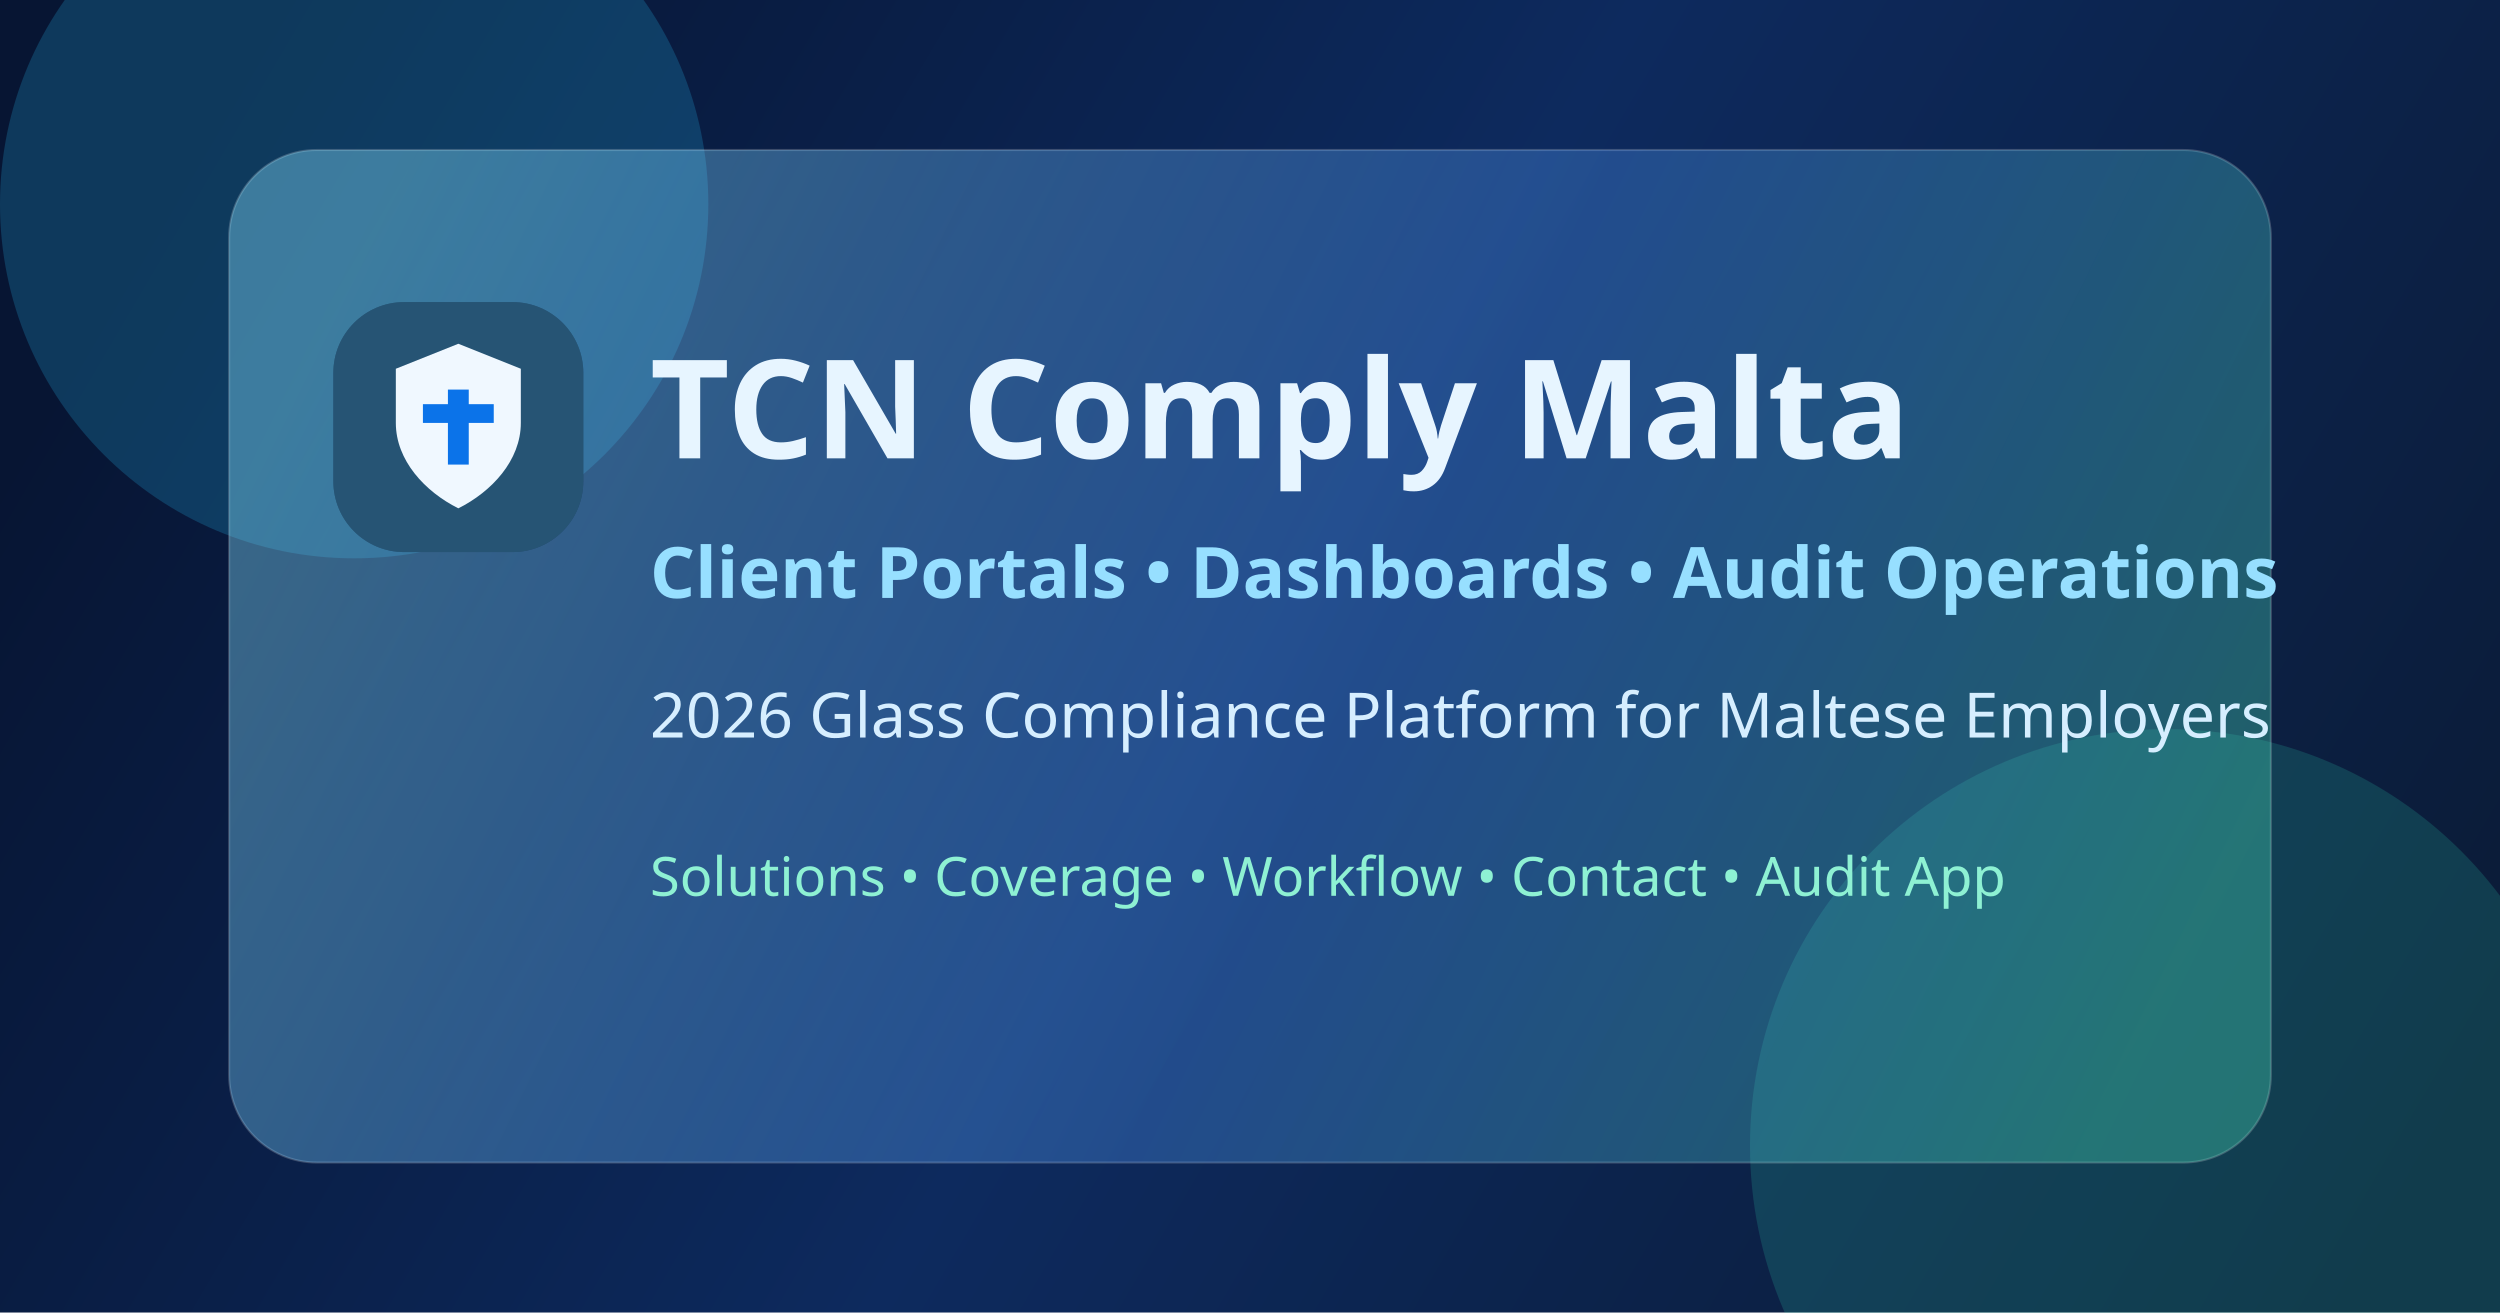
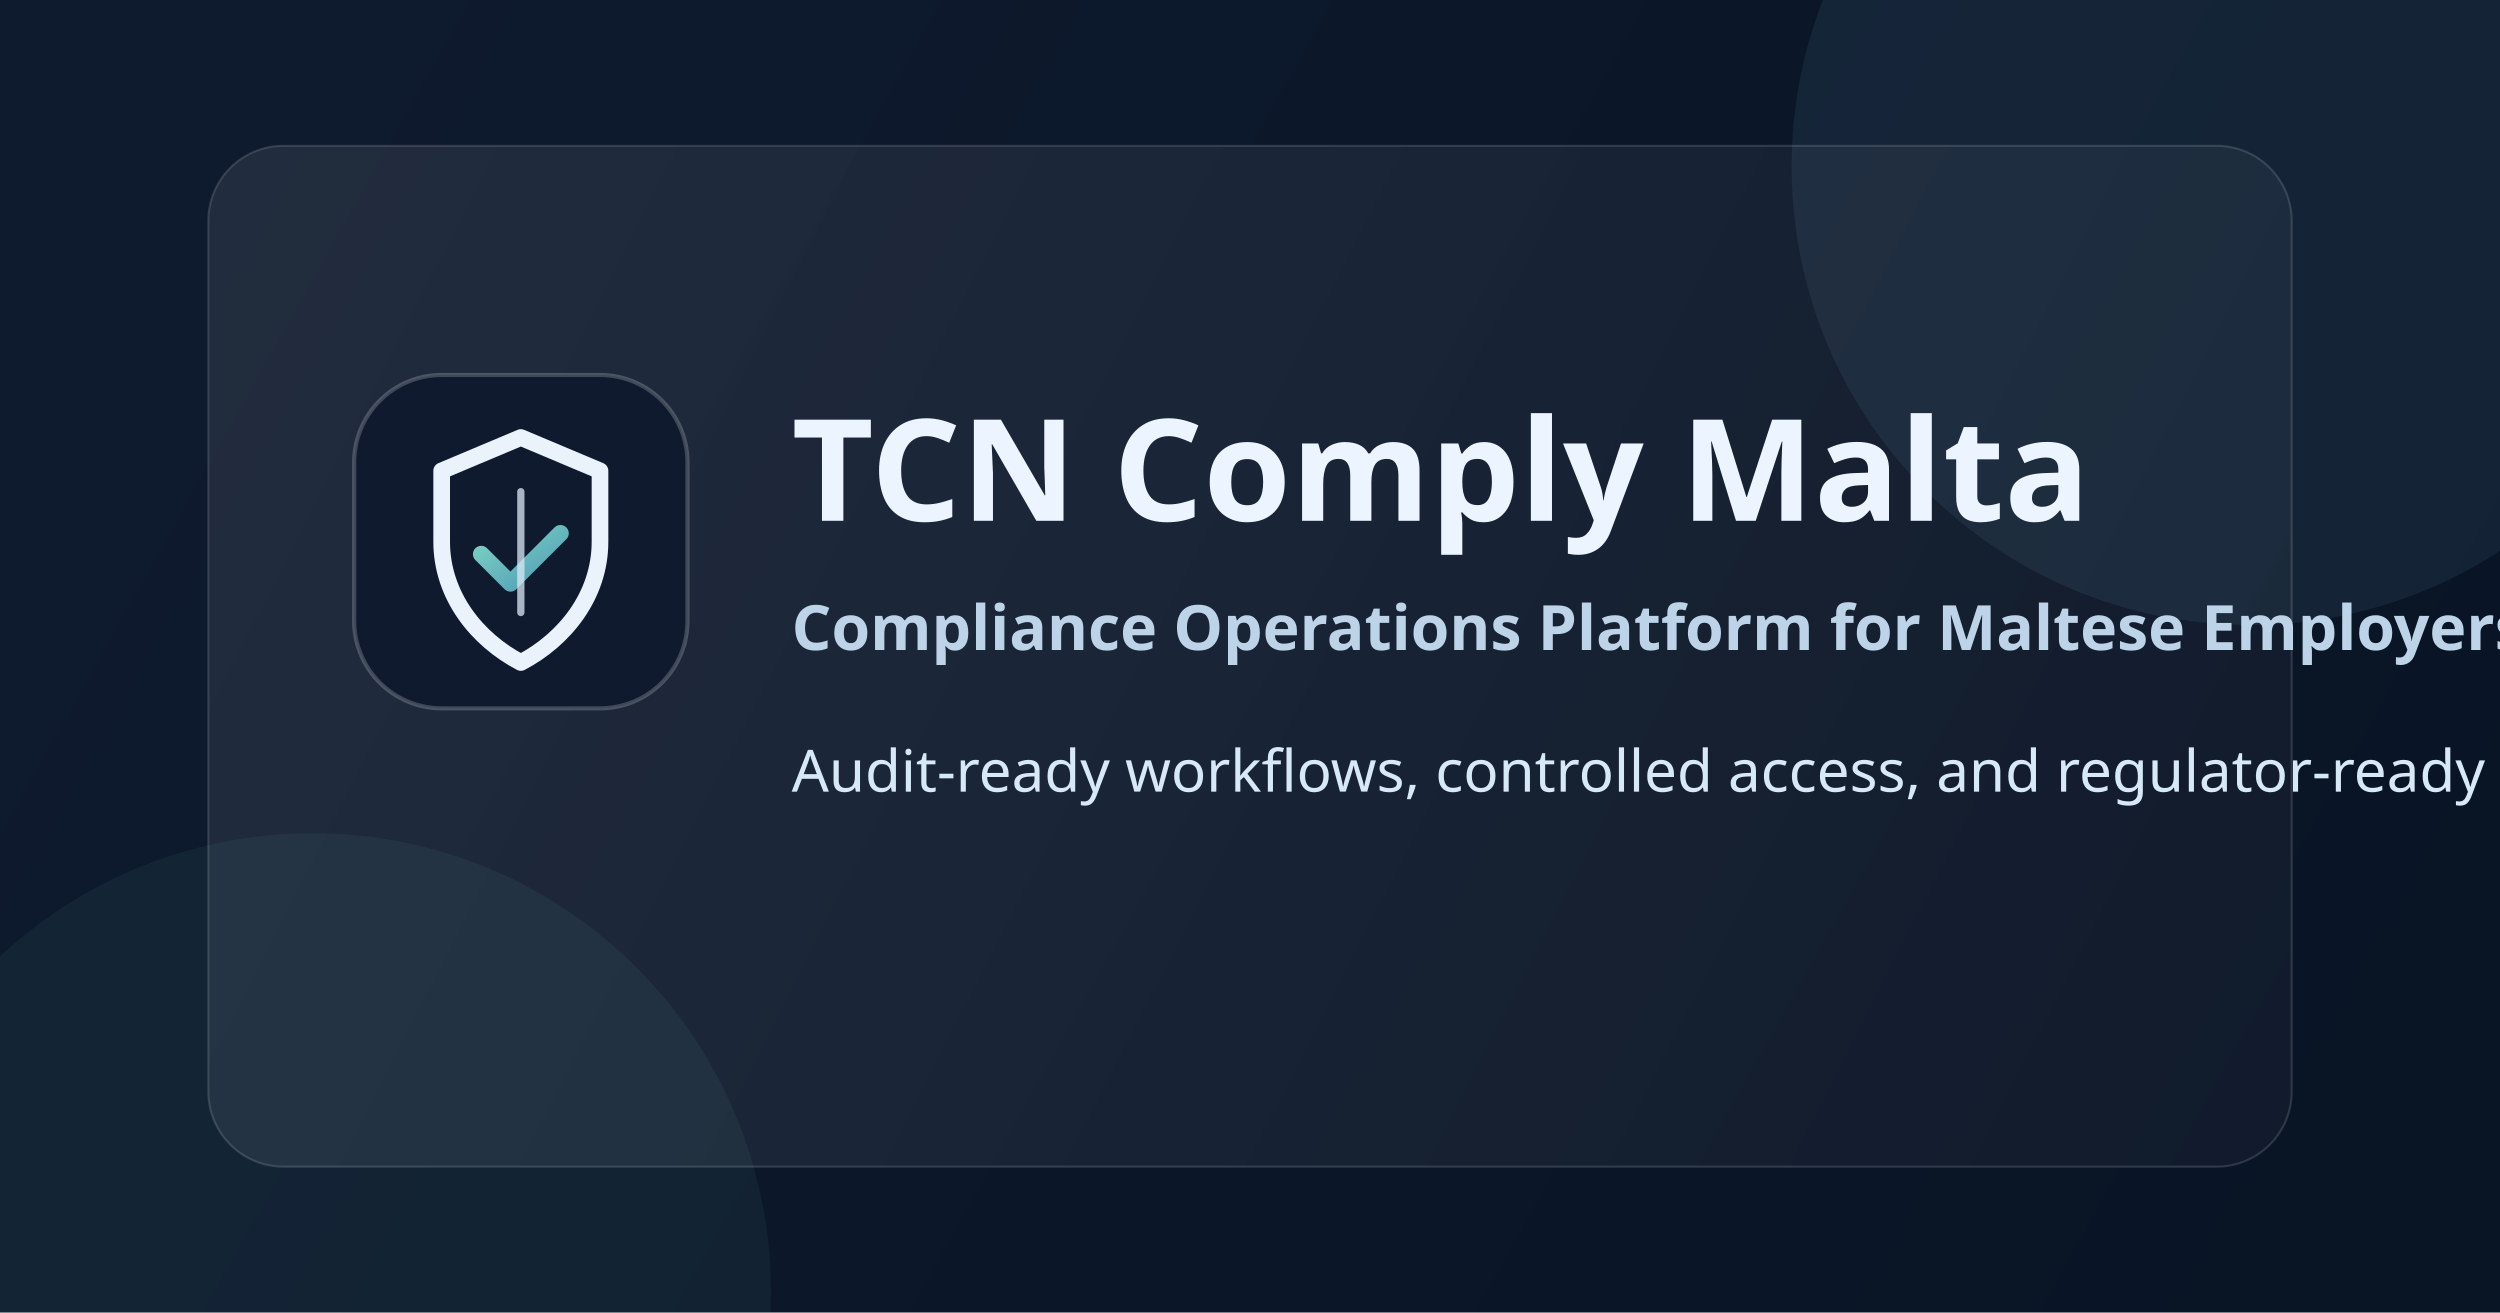
<svg xmlns="http://www.w3.org/2000/svg" width="1200" height="630" viewBox="0 0 1200 630" fill="none">
  <defs>
-     <linearGradient id="bg" x1="116" y1="32" x2="1128" y2="626" gradientUnits="userSpaceOnUse">
-       <stop offset="0" stop-color="#071533" />
-       <stop offset="0.48" stop-color="#0D2A5E" />
-       <stop offset="1" stop-color="#0B1B36" />
+     <linearGradient id="bg" x1="90" y1="40" x2="1120" y2="620" gradientUnits="userSpaceOnUse">
+       <stop offset="0" stop-color="#0E1A2E" />
+       <stop offset="1" stop-color="#091425" />
    </linearGradient>
-     <linearGradient id="glass" x1="168" y1="116" x2="1018" y2="532" gradientUnits="userSpaceOnUse">
-       <stop offset="0" stop-color="#74DEFF" stop-opacity="0.34" />
-       <stop offset="0.56" stop-color="#2A86FF" stop-opacity="0.24" />
-       <stop offset="1" stop-color="#23D0A5" stop-opacity="0.3" />
+     <linearGradient id="panel" x1="150" y1="90" x2="1030" y2="540" gradientUnits="userSpaceOnUse">
+       <stop offset="0" stop-color="#FFFFFF" stop-opacity="0.08" />
+       <stop offset="1" stop-color="#FFFFFF" stop-opacity="0.03" />
+     </linearGradient>
+     <linearGradient id="brandAccent" x1="0" y1="0" x2="1" y2="1">
+       <stop offset="0" stop-color="#7ED2C4" />
+       <stop offset="1" stop-color="#4F9CB6" />
    </linearGradient>
  </defs>
  <rect width="1200" height="630" fill="url(#bg)" />
-   <circle cx="170" cy="98" r="170" fill="#2ACBFF" fill-opacity="0.2" />
-   <circle cx="1040" cy="550" r="200" fill="#2DD7B5" fill-opacity="0.18" />
-   <rect x="110" y="72" width="980" height="486" rx="42" fill="#FFFFFF" fill-opacity="0.08" stroke="#FFFFFF" stroke-opacity="0.2" />
-   <rect x="110" y="72" width="980" height="486" rx="42" fill="url(#glass)" />
-   <g transform="translate(160 145)">
-     <rect x="0" y="0" width="120" height="120" rx="34" fill="#081A39" />
-     <rect x="0" y="0" width="120" height="120" rx="34" fill="#6BDCFF" fill-opacity="0.3" />
-     <path d="M60 20L90 32V58C90 76 76 91 60 99C44 91 30 76 30 58V32L60 20Z" fill="#F0F8FF" />
-     <path d="M55 42H65V78H55V42Z" fill="#0B73E9" />
-     <path d="M43 49H77V58H43V49Z" fill="#0B73E9" />
+   <circle cx="1080" cy="80" r="220" fill="#6EA8C5" fill-opacity="0.1" />
+   <circle cx="150" cy="620" r="220" fill="#5EA89A" fill-opacity="0.08" />
+   <rect x="100" y="70" width="1000" height="490" rx="36" fill="url(#panel)" stroke="#FFFFFF" stroke-opacity="0.14" />
+   <g transform="translate(170 180)">
+     <rect x="0" y="0" width="160" height="160" rx="42" fill="#0F1A2E" />
+     <rect x="0" y="0" width="160" height="160" rx="42" stroke="#FFFFFF" stroke-opacity="0.2" stroke-width="2" />
+     <path d="M80 30L118 46V80C118 106 101 127 80 138C59 127 42 106 42 80V46L80 30Z" stroke="#EAF2FB" stroke-width="8" stroke-linejoin="round" />
+     <path d="M61 86L75 100L99 76" stroke="url(#brandAccent)" stroke-width="8" stroke-linecap="round" stroke-linejoin="round" />
+     <path d="M80 56V114" stroke="#DCE7F5" stroke-opacity="0.75" stroke-width="3.5" stroke-linecap="round" />
  </g>
-   <text x="312" y="220" fill="#E7F5FF" font-family="Space Grotesk, Avenir Next, sans-serif" font-size="66" font-weight="700">TCN Comply Malta</text>
-   <text x="312" y="287" fill="#97DFFF" font-family="Manrope, Segoe UI, sans-serif" font-size="34" font-weight="600">Client Portals • Dashboards • Audit Operations</text>
-   <text x="312" y="354" fill="#D6EEFF" font-family="Manrope, Segoe UI, sans-serif" font-size="30">2026 Glass Compliance Platform for Maltese Employers</text>
-   <text x="312" y="430" fill="#8EF1D3" font-family="Manrope, Segoe UI, sans-serif" font-size="26">Solutions • Coverage • Workflow • Contact • Audit App</text>
+   <text x="380" y="250" fill="#ECF4FF" font-family="Space Grotesk, Avenir Next, sans-serif" font-size="68" font-weight="700">
+     TCN Comply Malta
+   </text>
+   <text x="380" y="312" fill="#BDD3E8" font-family="Manrope, Segoe UI, sans-serif" font-size="30" font-weight="600">
+     Compliance Operations Platform for Maltese Employers
+   </text>
+   <text x="380" y="380" fill="#D7E8F6" font-family="Manrope, Segoe UI, sans-serif" font-size="28">
+     Audit-ready workflows, controlled access, and regulator-ready evidence trails.
+   </text>
</svg>
